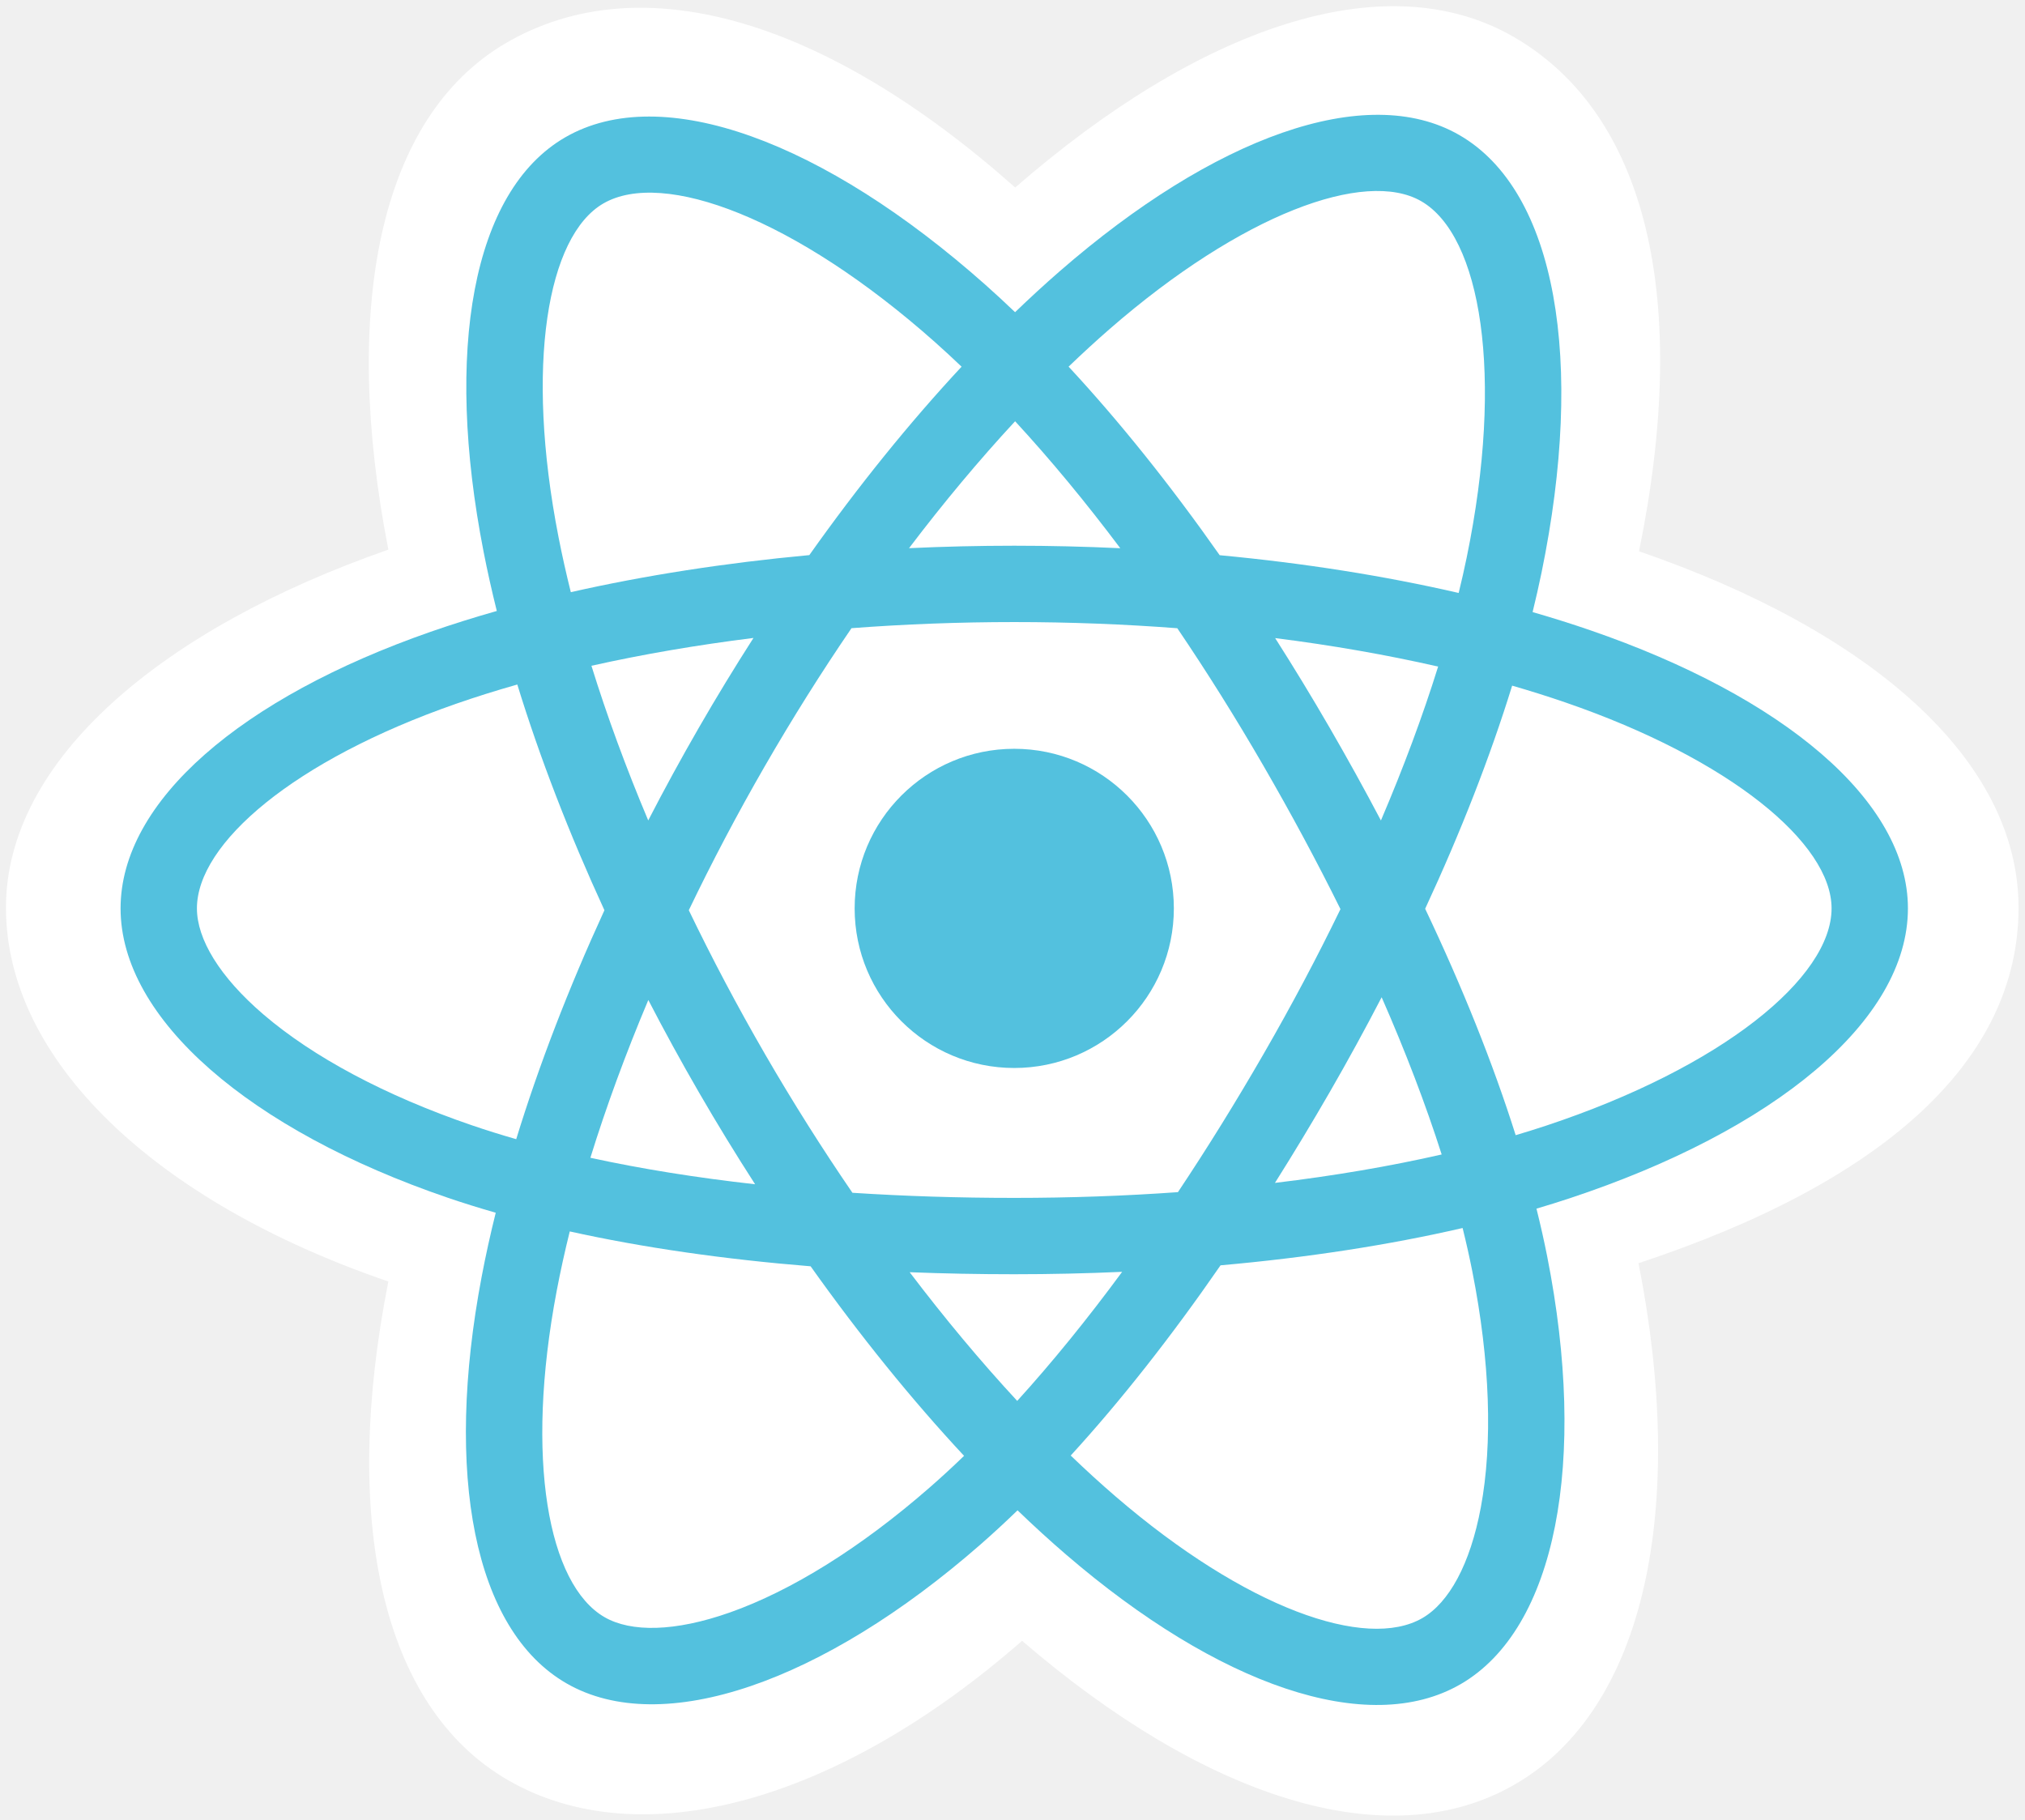
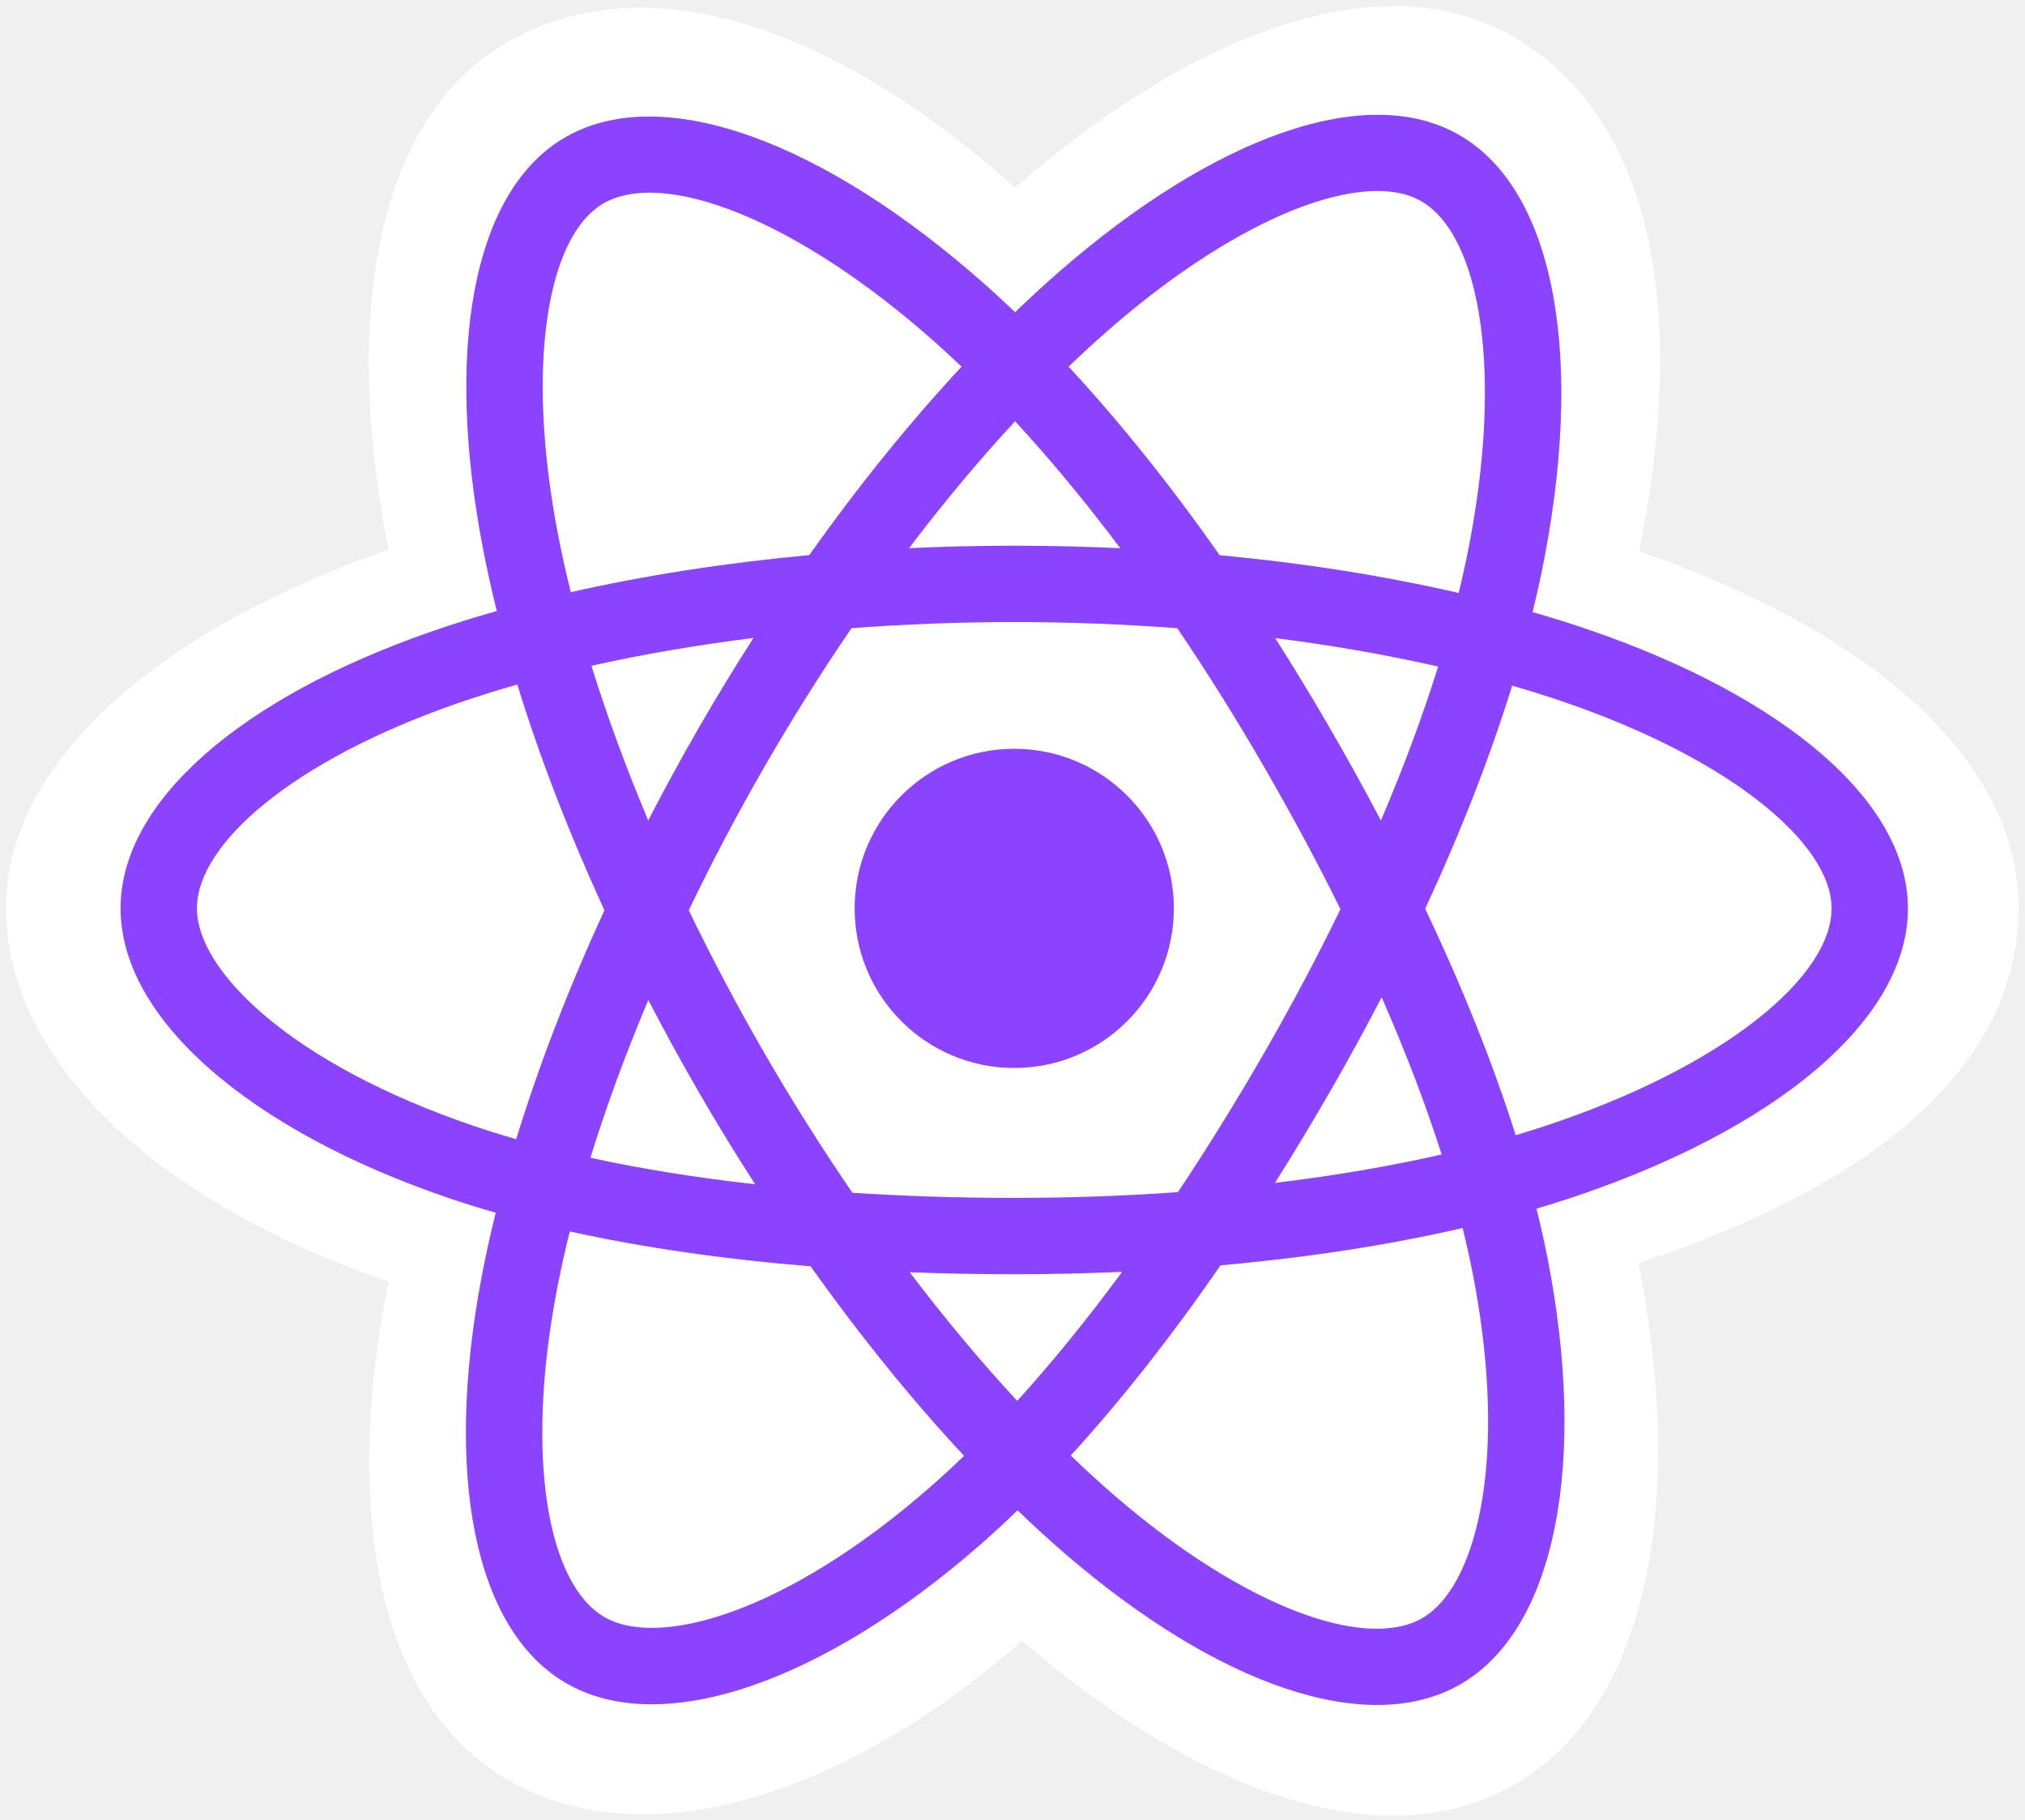
<svg xmlns="http://www.w3.org/2000/svg" width="256px" height="230px" viewBox="0 0 256 230" version="1.1" preserveAspectRatio="xMidYMid">
  <path d="M0.754,114.75 C0.754,133.965 19.517,151.902 49.097,162.013 C43.19,191.75 48.039,215.719 64.233,225.058 C80.878,234.657 105.676,228.013 129.213,207.439 C152.156,227.182 175.344,234.952 191.523,225.586 C208.152,215.959 213.21,190.365 207.14,159.699 C237.95,149.513 255.184,134.218 255.184,114.75 C255.184,95.981 236.387,79.744 207.205,69.698 C213.74,37.765 208.203,14.378 191.338,4.653 C175.079,-4.723 151.622,3.449 128.342,23.709 C104.123,2.205 80.897,-4.361 64.049,5.392 C47.806,14.795 43.171,39.199 49.097,69.487 C20.515,79.452 0.754,96.057 0.754,114.75 Z" fill="#FFFFFF" />
-   <path d="M201.025,79.674 C198.681,78.867 196.252,78.104 193.751,77.382 C194.162,75.704 194.539,74.049 194.875,72.421 C200.381,45.693 196.781,24.162 184.487,17.073 C172.7,10.275 153.422,17.363 133.952,34.306 C132.08,35.936 130.202,37.661 128.326,39.469 C127.075,38.273 125.827,37.117 124.582,36.011 C104.177,17.893 83.724,10.259 71.443,17.368 C59.667,24.185 56.179,44.427 61.136,69.757 C61.614,72.204 62.174,74.702 62.806,77.242 C59.912,78.064 57.117,78.94 54.443,79.872 C30.521,88.212 15.243,101.284 15.243,114.842 C15.243,128.846 31.644,142.891 56.561,151.408 C58.527,152.08 60.568,152.716 62.67,153.319 C61.988,156.066 61.394,158.759 60.896,161.385 C56.17,186.275 59.861,206.038 71.606,212.813 C83.737,219.808 104.097,212.618 123.923,195.288 C125.49,193.918 127.062,192.465 128.638,190.942 C130.68,192.909 132.719,194.77 134.746,196.515 C153.95,213.04 172.916,219.713 184.651,212.92 C196.77,205.904 200.709,184.673 195.595,158.842 C195.205,156.869 194.75,154.854 194.24,152.803 C195.67,152.38 197.073,151.944 198.442,151.49 C224.346,142.908 241.199,129.033 241.199,114.842 C241.199,101.235 225.429,88.075 201.025,79.674 L201.025,79.674 L201.025,79.674 Z" fill="#53C1DE" />
+   <path d="M201.025,79.674 C198.681,78.867 196.252,78.104 193.751,77.382 C194.162,75.704 194.539,74.049 194.875,72.421 C200.381,45.693 196.781,24.162 184.487,17.073 C172.7,10.275 153.422,17.363 133.952,34.306 C132.08,35.936 130.202,37.661 128.326,39.469 C127.075,38.273 125.827,37.117 124.582,36.011 C104.177,17.893 83.724,10.259 71.443,17.368 C59.667,24.185 56.179,44.427 61.136,69.757 C61.614,72.204 62.174,74.702 62.806,77.242 C59.912,78.064 57.117,78.94 54.443,79.872 C30.521,88.212 15.243,101.284 15.243,114.842 C15.243,128.846 31.644,142.891 56.561,151.408 C58.527,152.08 60.568,152.716 62.67,153.319 C61.988,156.066 61.394,158.759 60.896,161.385 C56.17,186.275 59.861,206.038 71.606,212.813 C83.737,219.808 104.097,212.618 123.923,195.288 C125.49,193.918 127.062,192.465 128.638,190.942 C130.68,192.909 132.719,194.77 134.746,196.515 C153.95,213.04 172.916,219.713 184.651,212.92 C196.77,205.904 200.709,184.673 195.595,158.842 C195.205,156.869 194.75,154.854 194.24,152.803 C195.67,152.38 197.073,151.944 198.442,151.49 C224.346,142.908 241.199,129.033 241.199,114.842 C241.199,101.235 225.429,88.075 201.025,79.674 L201.025,79.674 L201.025,79.674 Z" fill="#8C43FF" />
  <path d="M195.406,142.328 C194.171,142.737 192.903,143.132 191.611,143.515 C188.751,134.462 184.892,124.835 180.169,114.89 C184.676,105.18 188.386,95.677 191.166,86.682 C193.477,87.351 195.721,88.057 197.883,88.801 C218.792,95.999 231.547,106.642 231.547,114.842 C231.547,123.577 217.772,134.917 195.406,142.328 L195.406,142.328 L195.406,142.328 Z M186.126,160.717 C188.387,172.139 188.71,182.466 187.212,190.539 C185.866,197.793 183.16,202.629 179.814,204.566 C172.693,208.688 157.465,203.33 141.042,189.198 C139.159,187.578 137.263,185.848 135.36,184.017 C141.727,177.054 148.09,168.959 154.301,159.968 C165.224,158.999 175.544,157.414 184.903,155.251 C185.364,157.11 185.773,158.934 186.126,160.717 L186.126,160.717 L186.126,160.717 Z M92.277,203.854 C85.319,206.311 79.778,206.381 76.429,204.45 C69.301,200.339 66.338,184.471 70.38,163.185 C70.843,160.747 71.394,158.243 72.029,155.683 C81.285,157.73 91.53,159.203 102.479,160.091 C108.731,168.888 115.278,176.974 121.876,184.055 C120.435,185.446 118.999,186.771 117.571,188.019 C108.804,195.683 100.019,201.119 92.277,203.854 L92.277,203.854 L92.277,203.854 Z M59.683,142.274 C48.665,138.508 39.566,133.614 33.329,128.273 C27.725,123.474 24.895,118.709 24.895,114.842 C24.895,106.615 37.162,96.12 57.621,88.987 C60.103,88.122 62.702,87.306 65.398,86.54 C68.226,95.737 71.935,105.353 76.411,115.077 C71.877,124.946 68.115,134.715 65.26,144.02 C63.338,143.468 61.475,142.886 59.683,142.274 L59.683,142.274 L59.683,142.274 Z M70.609,67.903 C66.362,46.201 69.182,29.83 76.279,25.722 C83.838,21.346 100.554,27.586 118.172,43.229 C119.298,44.229 120.429,45.276 121.563,46.358 C114.998,53.408 108.511,61.433 102.314,70.179 C91.687,71.164 81.515,72.746 72.162,74.865 C71.574,72.499 71.053,70.175 70.609,67.903 L70.609,67.903 L70.609,67.903 Z M168.076,91.971 C165.84,88.109 163.545,84.338 161.205,80.67 C168.414,81.582 175.322,82.792 181.808,84.272 C179.861,90.513 177.434,97.039 174.576,103.729 C172.527,99.838 170.359,95.914 168.076,91.971 L168.076,91.971 L168.076,91.971 Z M128.329,53.257 C132.781,58.08 137.24,63.466 141.626,69.309 C137.206,69.1 132.732,68.992 128.221,68.992 C123.753,68.992 119.312,69.098 114.92,69.303 C119.31,63.514 123.807,58.136 128.329,53.257 L128.329,53.257 L128.329,53.257 Z M88.327,92.037 C86.094,95.91 83.966,99.812 81.949,103.722 C79.138,97.055 76.733,90.5 74.769,84.17 C81.216,82.727 88.091,81.548 95.254,80.653 C92.881,84.355 90.567,88.153 88.327,92.037 L88.327,92.037 L88.327,92.037 Z M95.46,149.72 C88.059,148.894 81.081,147.775 74.636,146.372 C76.631,139.93 79.089,133.234 81.96,126.424 C83.982,130.331 86.119,134.234 88.366,138.116 L88.366,138.116 C90.655,142.07 93.026,145.943 95.46,149.72 L95.46,149.72 L95.46,149.72 Z M128.596,177.109 C124.021,172.172 119.458,166.712 115.001,160.839 C119.327,161.009 123.738,161.095 128.221,161.095 C132.827,161.095 137.38,160.992 141.861,160.792 C137.461,166.771 133.018,172.24 128.596,177.109 L128.596,177.109 L128.596,177.109 Z M174.668,126.077 C177.689,132.961 180.234,139.621 182.256,145.954 C175.704,147.449 168.631,148.653 161.178,149.547 C163.524,145.83 165.839,141.995 168.115,138.049 C170.416,134.058 172.602,130.06 174.668,126.077 L174.668,126.077 L174.668,126.077 Z M159.753,133.227 C156.221,139.351 152.595,145.198 148.914,150.716 C142.209,151.196 135.281,151.443 128.221,151.443 C121.19,151.443 114.35,151.224 107.763,150.797 C103.934,145.206 100.229,139.342 96.719,133.28 L96.72,133.28 C93.219,127.234 89.998,121.137 87.079,115.074 C89.997,108.997 93.21,102.893 96.69,96.858 L96.69,96.86 C100.179,90.809 103.852,84.973 107.646,79.418 C114.366,78.91 121.257,78.644 128.221,78.644 L128.221,78.644 C135.217,78.644 142.116,78.912 148.834,79.424 C152.571,84.939 156.218,90.756 159.721,96.807 C163.264,102.927 166.519,108.99 169.462,114.937 C166.528,120.986 163.281,127.11 159.753,133.227 L159.753,133.227 L159.753,133.227 Z M179.666,25.435 C187.232,29.799 190.175,47.396 185.421,70.473 C185.118,71.945 184.776,73.445 184.405,74.965 C175.031,72.802 164.851,71.192 154.193,70.192 C147.984,61.351 141.551,53.313 135.092,46.354 C136.829,44.684 138.563,43.091 140.289,41.588 C156.971,27.07 172.562,21.339 179.666,25.435 L179.666,25.435 L179.666,25.435 Z" fill="#FFFFFF" />
-   <path d="M128.221,94.665 C139.365,94.665 148.398,103.699 148.398,114.842 C148.398,125.986 139.365,135.02 128.221,135.02 C117.078,135.02 108.044,125.986 108.044,114.842 C108.044,103.699 117.078,94.665 128.221,94.665" fill="#53C1DE" />
+   <path d="M128.221,94.665 C139.365,94.665 148.398,103.699 148.398,114.842 C148.398,125.986 139.365,135.02 128.221,135.02 C117.078,135.02 108.044,125.986 108.044,114.842 C108.044,103.699 117.078,94.665 128.221,94.665" fill="#8C43FF" />
</svg>
